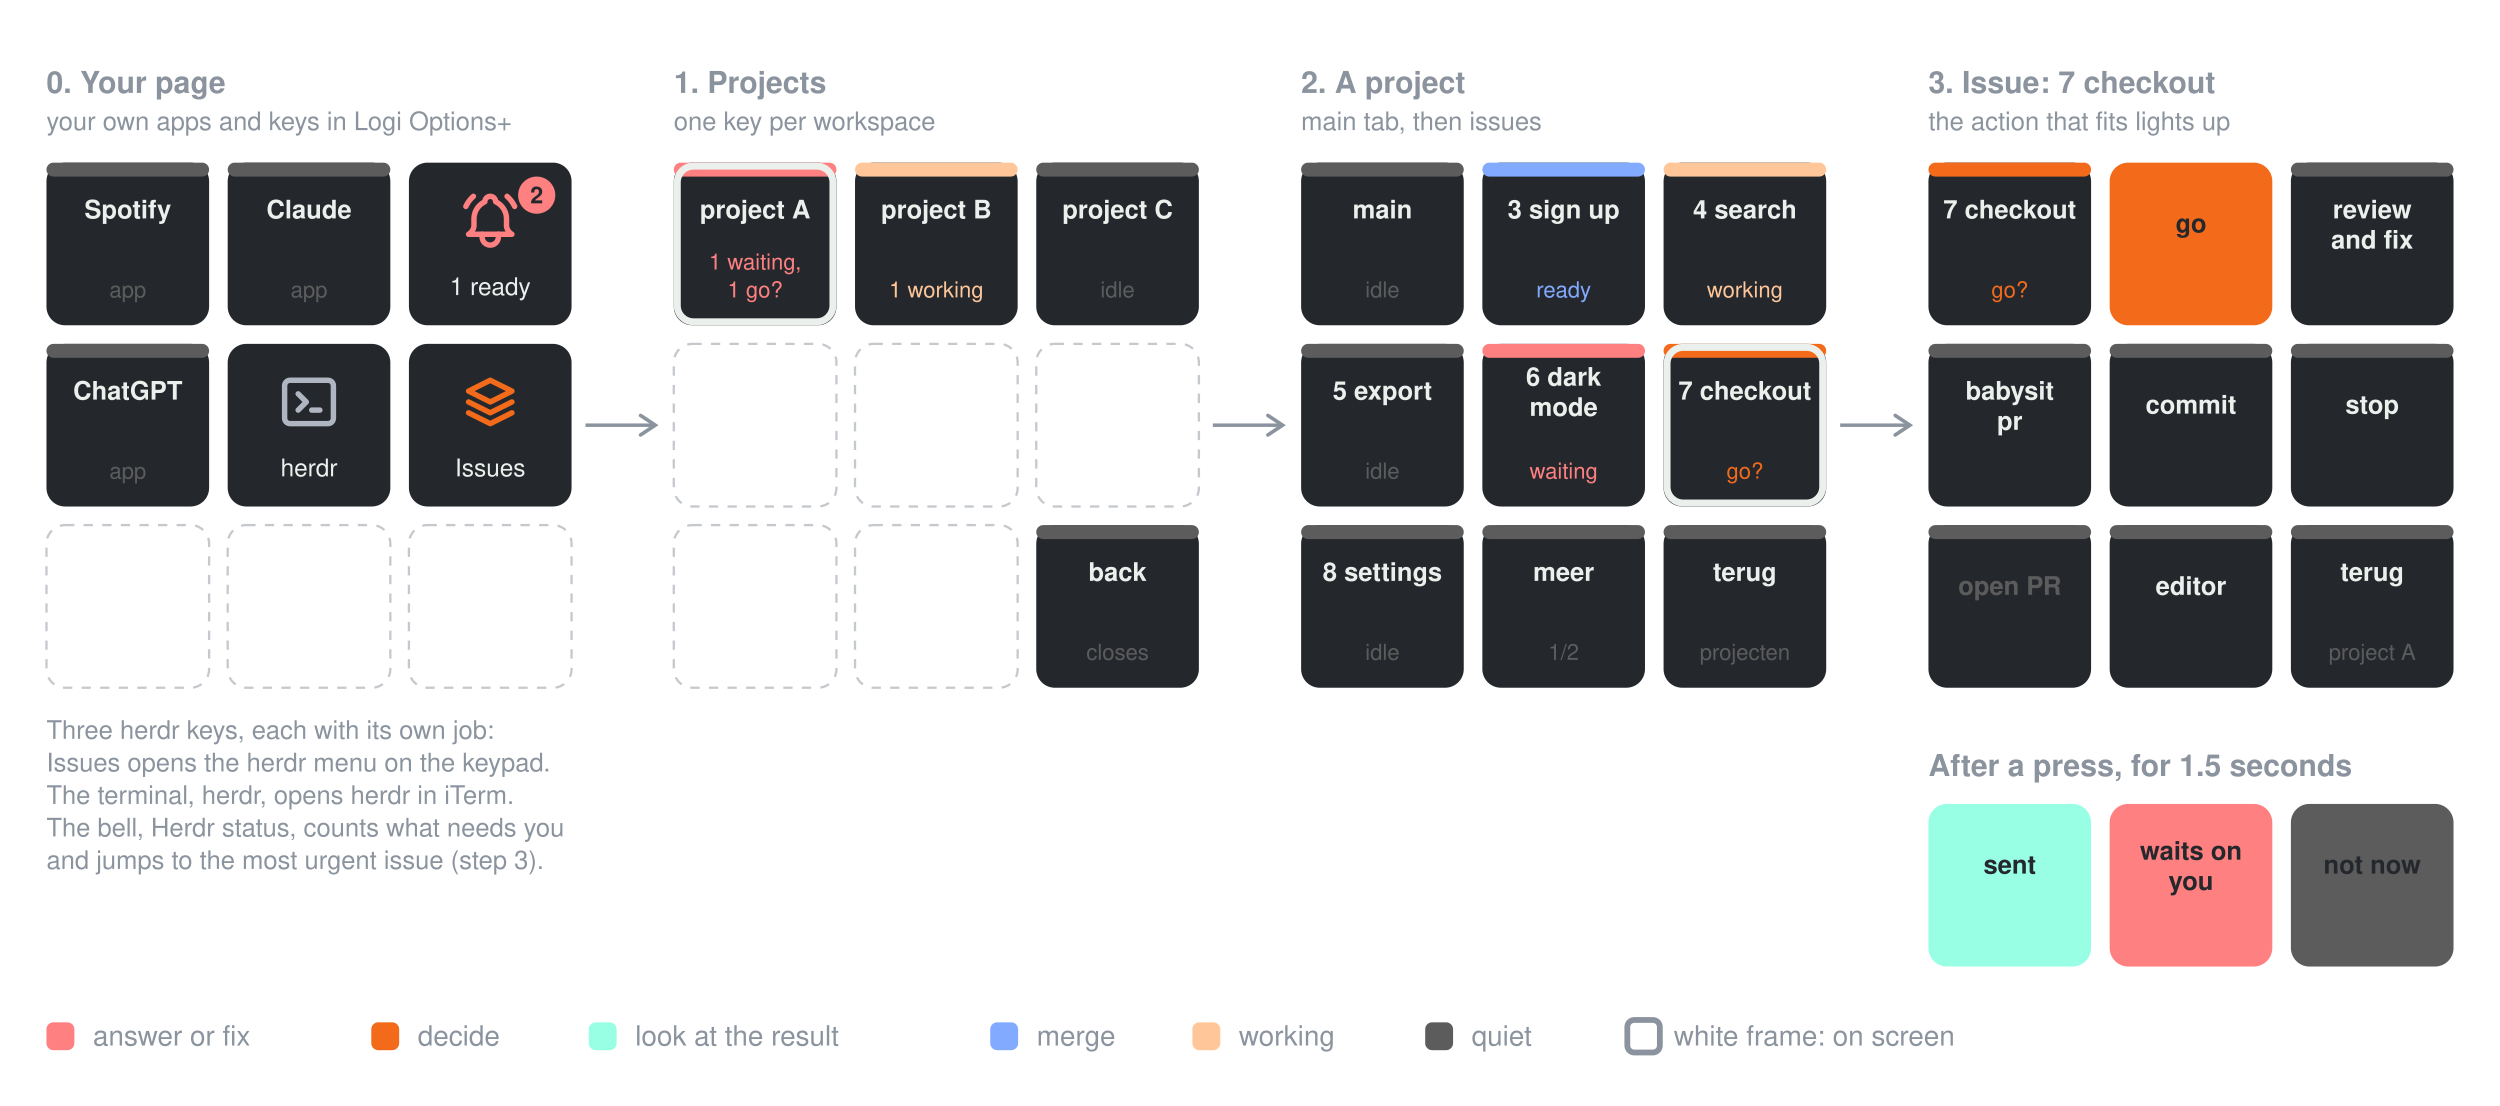
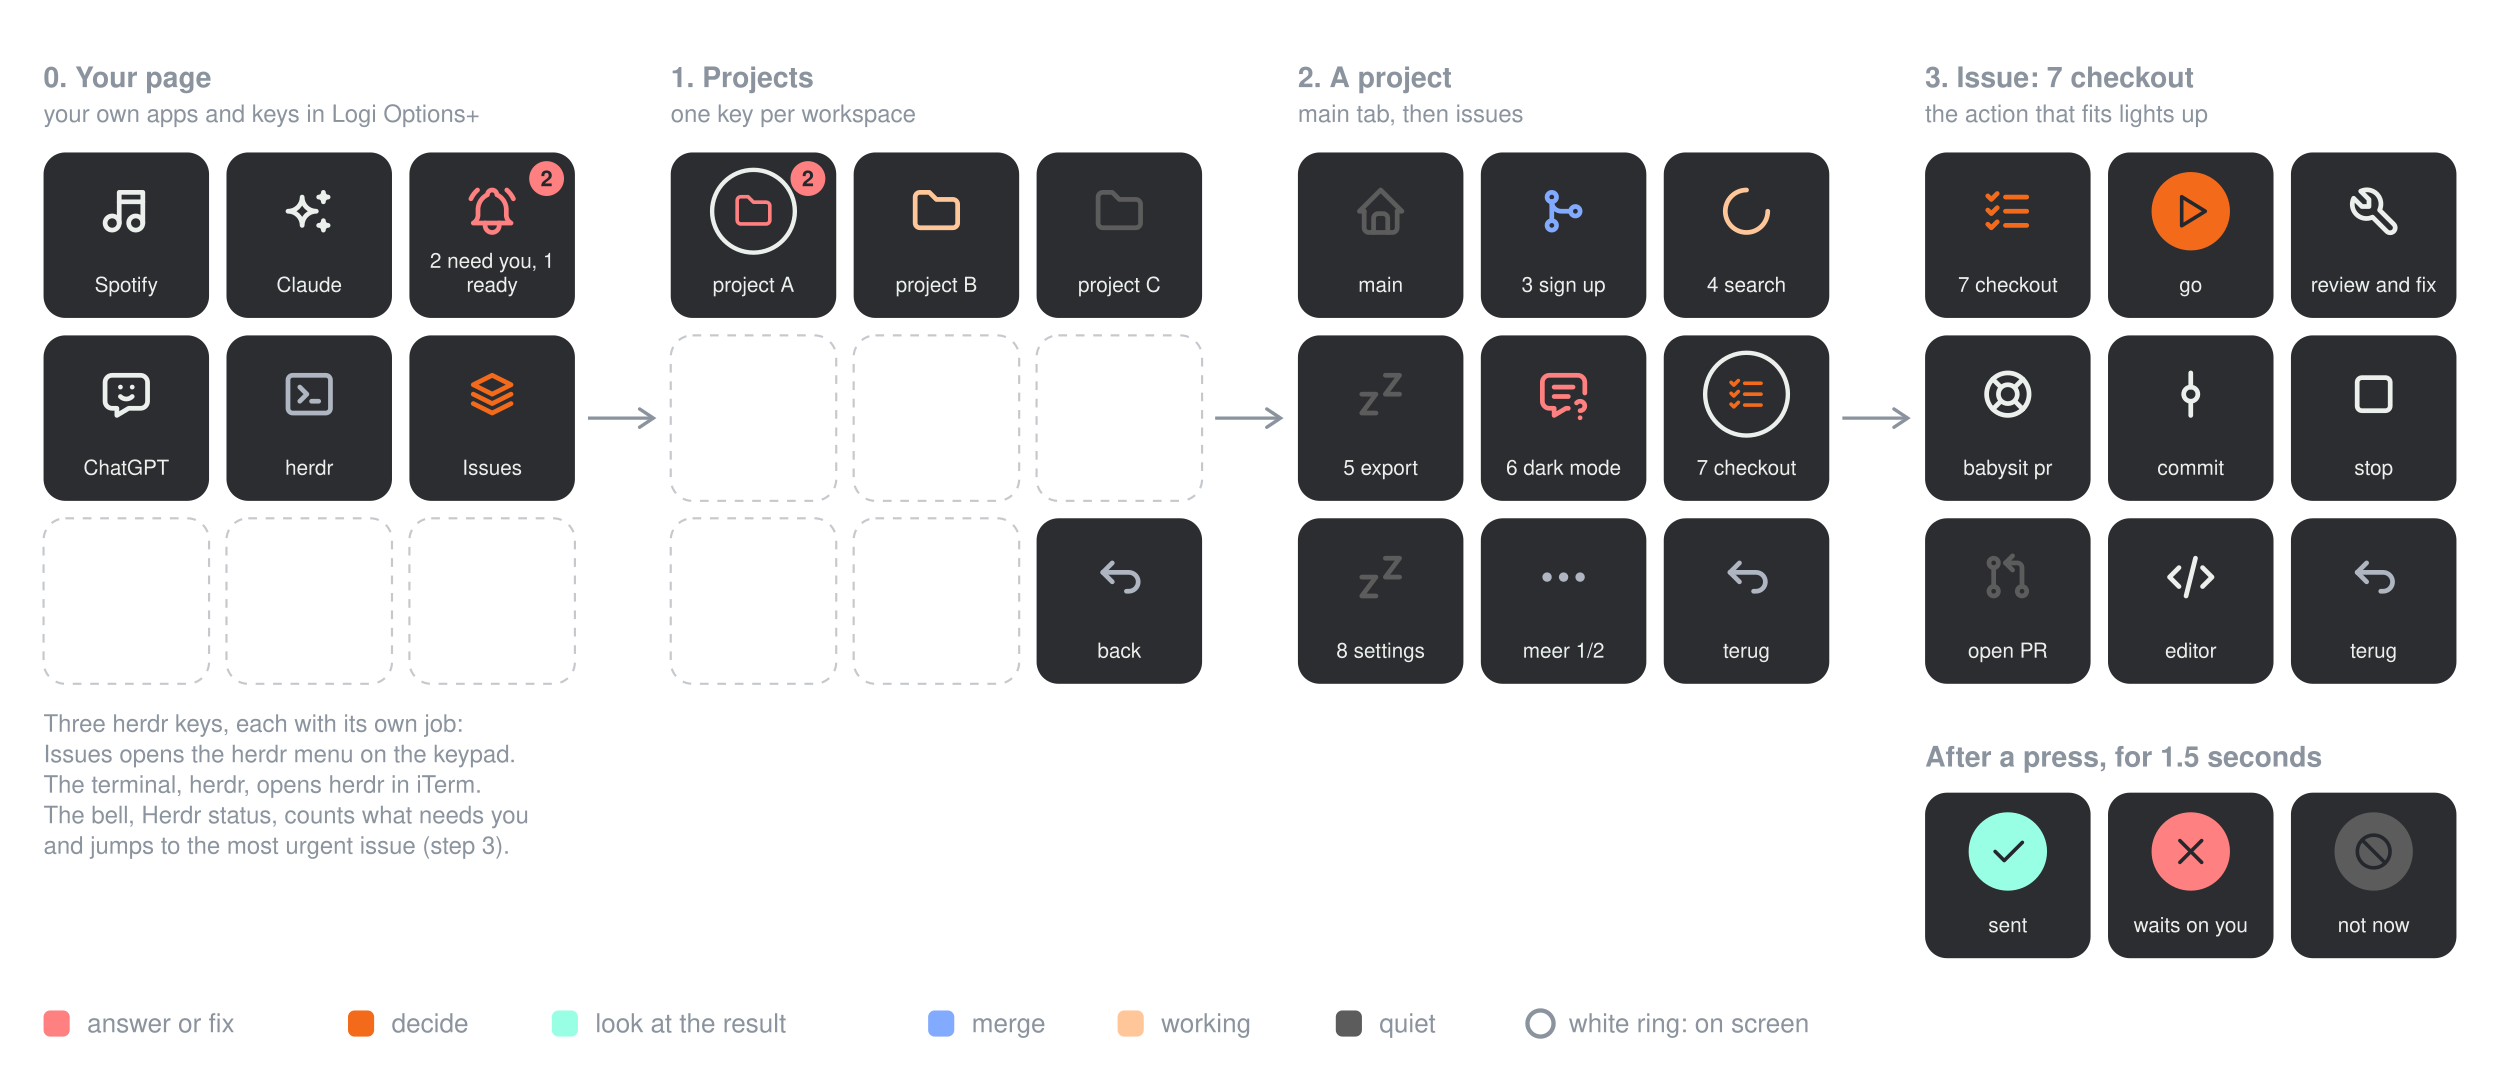
- <svg xmlns="http://www.w3.org/2000/svg" viewBox="0 0 1076 476" width="1076" height="476" font-family="-apple-system, BlinkMacSystemFont, 'Segoe UI', Helvetica, Arial, sans-serif">
+ <svg xmlns="http://www.w3.org/2000/svg" viewBox="0 0 1148 500" width="1148" height="500" font-family="-apple-system, BlinkMacSystemFont, 'Segoe UI', Helvetica, Arial, sans-serif">
  <defs>
    <marker id="a" viewBox="0 0 10 10" refX="8" refY="5" markerWidth="7" markerHeight="7" orient="auto">
      <path d="M2 1L8 5L2 9" fill="none" stroke="#8b949e" stroke-width="1.5" stroke-linecap="round" />
    </marker>
  </defs>
  <text x="20" y="40" font-size="13" font-weight="600" fill="#8b949e" text-anchor="start">0. Your page</text>
  <text x="20" y="56" font-size="11" font-weight="400" fill="#8b949e" text-anchor="start">your own apps and keys in Logi Options+</text>
-   <rect x="20" y="70" width="70" height="70" rx="8" fill="#24282d" />
-   <rect x="20" y="70" width="70" height="6" rx="3" fill="#5c5c5c" />
-   <text x="55.0" y="94" text-anchor="middle" font-size="11" font-weight="600" fill="#ebf0ec">Spotify</text>
-   <text x="55.0" y="128" text-anchor="middle" font-size="9.5" fill="#5c5c5c">app</text>
-   <rect x="98" y="70" width="70" height="70" rx="8" fill="#24282d" />
-   <rect x="98" y="70" width="70" height="6" rx="3" fill="#5c5c5c" />
-   <text x="133.0" y="94" text-anchor="middle" font-size="11" font-weight="600" fill="#ebf0ec">Claude</text>
-   <text x="133.0" y="128" text-anchor="middle" font-size="9.5" fill="#5c5c5c">app</text>
-   <rect x="176" y="70" width="70" height="70" rx="8" fill="#24282d" />
-   <g transform="translate(197.0 81) scale(1.166667)" fill="none" stroke="#ff8080" stroke-width="2" stroke-linecap="round" stroke-linejoin="round">
+   <rect x="20" y="70" width="76" height="76" rx="10" fill="#2b2d30" />
+   <g transform="translate(45.0 84.0) scale(1.083333)" fill="none" stroke="#ebf0ec" stroke-width="2" stroke-linecap="round" stroke-linejoin="round">
+     <path d="M3 17a3 3 0 1 0 6 0a3 3 0 0 0 -6 0" />
+     <path d="M13 17a3 3 0 1 0 6 0a3 3 0 0 0 -6 0" />
+     <path d="M9 17v-13h10v13" />
+     <path d="M9 8h10" />
+   </g>
+   <text x="58.0" y="134" text-anchor="middle" font-size="9.5" fill="#ebf0ec">Spotify</text>
+   <rect x="104" y="70" width="76" height="76" rx="10" fill="#2b2d30" />
+   <g transform="translate(129.0 84.0) scale(1.083333)" fill="none" stroke="#ebf0ec" stroke-width="2" stroke-linecap="round" stroke-linejoin="round">
+     <path d="M16 18a2 2 0 0 1 2 2a2 2 0 0 1 2 -2a2 2 0 0 1 -2 -2a2 2 0 0 1 -2 2zm0 -12a2 2 0 0 1 2 2a2 2 0 0 1 2 -2a2 2 0 0 1 -2 -2a2 2 0 0 1 -2 2zm-7 12a6 6 0 0 1 6 -6a6 6 0 0 1 -6 -6a6 6 0 0 1 -6 6a6 6 0 0 1 6 6z" />
+   </g>
+   <text x="142.0" y="134" text-anchor="middle" font-size="9.5" fill="#ebf0ec">Claude</text>
+   <rect x="188" y="70" width="76" height="76" rx="10" fill="#2b2d30" />
+   <g transform="translate(213.0 84.0) scale(1.083333)" fill="none" stroke="#ff8080" stroke-width="2" stroke-linecap="round" stroke-linejoin="round">
    <path d="M10 5a2 2 0 0 1 4 0a7 7 0 0 1 4 6v3a4 4 0 0 0 2 3h-16a4 4 0 0 0 2 -3v-3a7 7 0 0 1 4 -6" />
    <path d="M9 17v1a3 3 0 0 0 6 0v-1" />
    <path d="M21 6.727a11.05 11.05 0 0 0 -2.794 -3.727" />
    <path d="M3 6.727a11.05 11.05 0 0 1 2.792 -3.727" />
  </g>
-   <text x="211.0" y="127" text-anchor="middle" font-size="10.5" fill="#ebf0ec">1 ready</text>
-   <circle cx="231" cy="84" r="8" fill="#ff8080" />
-   <text x="231" y="87.5" text-anchor="middle" font-size="10" font-weight="600" fill="#24282d">2</text>
-   <rect x="20" y="148" width="70" height="70" rx="8" fill="#24282d" />
-   <rect x="20" y="148" width="70" height="6" rx="3" fill="#5c5c5c" />
-   <text x="55.0" y="172" text-anchor="middle" font-size="11" font-weight="600" fill="#ebf0ec">ChatGPT</text>
-   <text x="55.0" y="206" text-anchor="middle" font-size="9.5" fill="#5c5c5c">app</text>
-   <rect x="98" y="148" width="70" height="70" rx="8" fill="#24282d" />
-   <g transform="translate(119.0 159) scale(1.166667)" fill="none" stroke="#afb6c2" stroke-width="2" stroke-linecap="round" stroke-linejoin="round">
+   <circle cx="251" cy="82" r="8" fill="#ff8080" />
+   <text x="251" y="85.5" text-anchor="middle" font-size="10" font-weight="600" fill="#24282d">2</text>
+   <text x="226.0" y="123" text-anchor="middle" font-size="9.5" fill="#ebf0ec">2 need you, 1</text>
+   <text x="226.0" y="134" text-anchor="middle" font-size="9.5" fill="#ebf0ec">ready</text>
+   <rect x="20" y="154" width="76" height="76" rx="10" fill="#2b2d30" />
+   <g transform="translate(45.0 168.0) scale(1.083333)" fill="none" stroke="#ebf0ec" stroke-width="2" stroke-linecap="round" stroke-linejoin="round">
+     <path d="M18 4a3 3 0 0 1 3 3v8a3 3 0 0 1 -3 3h-5l-5 3v-3h-2a3 3 0 0 1 -3 -3v-8a3 3 0 0 1 3 -3h12z" />
+     <path d="M9.5 9h.01" />
+     <path d="M14.5 9h.01" />
+     <path d="M9.5 13a3.5 3.5 0 0 0 5 0" />
+   </g>
+   <text x="58.0" y="218" text-anchor="middle" font-size="9.5" fill="#ebf0ec">ChatGPT</text>
+   <rect x="104" y="154" width="76" height="76" rx="10" fill="#2b2d30" />
+   <g transform="translate(129.0 168.0) scale(1.083333)" fill="none" stroke="#afb6c2" stroke-width="2" stroke-linecap="round" stroke-linejoin="round">
    <path d="M8 9l3 3l-3 3" />
    <path d="M13 15l3 0" />
    <path d="M3 4m0 2a2 2 0 0 1 2 -2h14a2 2 0 0 1 2 2v12a2 2 0 0 1 -2 2h-14a2 2 0 0 1 -2 -2z" />
  </g>
-   <text x="133.0" y="205" text-anchor="middle" font-size="10.5" fill="#ebf0ec">herdr</text>
-   <rect x="176" y="148" width="70" height="70" rx="8" fill="#24282d" />
-   <g transform="translate(197.0 159) scale(1.166667)" fill="none" stroke="#f36a1b" stroke-width="2" stroke-linecap="round" stroke-linejoin="round">
+   <text x="142.0" y="218" text-anchor="middle" font-size="9.5" fill="#ebf0ec">herdr</text>
+   <rect x="188" y="154" width="76" height="76" rx="10" fill="#2b2d30" />
+   <g transform="translate(213.0 168.0) scale(1.083333)" fill="none" stroke="#f36a1b" stroke-width="2" stroke-linecap="round" stroke-linejoin="round">
    <path d="M12 4l-8 4l8 4l8 -4l-8 -4" />
    <path d="M4 12l8 4l8 -4" />
    <path d="M4 16l8 4l8 -4" />
  </g>
-   <text x="211.0" y="205" text-anchor="middle" font-size="10.5" fill="#ebf0ec">Issues</text>
-   <rect x="20" y="226" width="70" height="70" rx="8" fill="none" stroke="#8b949e" stroke-width="1" stroke-dasharray="4 4" opacity="0.5" />
-   <rect x="98" y="226" width="70" height="70" rx="8" fill="none" stroke="#8b949e" stroke-width="1" stroke-dasharray="4 4" opacity="0.5" />
-   <rect x="176" y="226" width="70" height="70" rx="8" fill="none" stroke="#8b949e" stroke-width="1" stroke-dasharray="4 4" opacity="0.5" />
-   <text x="20" y="318" font-size="11" font-weight="400" fill="#8b949e" text-anchor="start">Three herdr keys, each with its own job:</text>
-   <text x="20" y="332" font-size="11" font-weight="400" fill="#8b949e" text-anchor="start">Issues opens the herdr menu on the keypad.</text>
-   <text x="20" y="346" font-size="11" font-weight="400" fill="#8b949e" text-anchor="start">The terminal, herdr, opens herdr in iTerm.</text>
-   <text x="20" y="360" font-size="11" font-weight="400" fill="#8b949e" text-anchor="start">The bell, Herdr status, counts what needs you</text>
-   <text x="20" y="374" font-size="11" font-weight="400" fill="#8b949e" text-anchor="start">and jumps to the most urgent issue (step 3).</text>
-   <text x="290" y="40" font-size="13" font-weight="600" fill="#8b949e" text-anchor="start">1. Projects</text>
-   <text x="290" y="56" font-size="11" font-weight="400" fill="#8b949e" text-anchor="start">one key per workspace</text>
-   <rect x="290" y="70" width="70" height="70" rx="8" fill="#24282d" />
-   <rect x="290" y="70" width="70" height="6" rx="3" fill="#ff8080" />
-   <rect x="291.5" y="71.5" width="67" height="67" rx="7" fill="none" stroke="#ebf0ec" stroke-width="3" />
-   <text x="325.0" y="94" text-anchor="middle" font-size="11" font-weight="600" fill="#ebf0ec">project A</text>
-   <text x="325.0" y="116" text-anchor="middle" font-size="9.5" fill="#ff8080">1 waiting,</text>
-   <text x="325.0" y="128" text-anchor="middle" font-size="9.5" fill="#ff8080">1 go?</text>
-   <rect x="368" y="70" width="70" height="70" rx="8" fill="#24282d" />
-   <rect x="368" y="70" width="70" height="6" rx="3" fill="#ffc799" />
-   <text x="403.0" y="94" text-anchor="middle" font-size="11" font-weight="600" fill="#ebf0ec">project B</text>
-   <text x="403.0" y="128" text-anchor="middle" font-size="9.5" fill="#ffc799">1 working</text>
-   <rect x="446" y="70" width="70" height="70" rx="8" fill="#24282d" />
-   <rect x="446" y="70" width="70" height="6" rx="3" fill="#5c5c5c" />
-   <text x="481.0" y="94" text-anchor="middle" font-size="11" font-weight="600" fill="#ebf0ec">project C</text>
-   <text x="481.0" y="128" text-anchor="middle" font-size="9.5" fill="#5c5c5c">idle</text>
-   <rect x="290" y="148" width="70" height="70" rx="8" fill="none" stroke="#8b949e" stroke-width="1" stroke-dasharray="4 4" opacity="0.5" />
-   <rect x="368" y="148" width="70" height="70" rx="8" fill="none" stroke="#8b949e" stroke-width="1" stroke-dasharray="4 4" opacity="0.5" />
-   <rect x="446" y="148" width="70" height="70" rx="8" fill="none" stroke="#8b949e" stroke-width="1" stroke-dasharray="4 4" opacity="0.5" />
-   <rect x="290" y="226" width="70" height="70" rx="8" fill="none" stroke="#8b949e" stroke-width="1" stroke-dasharray="4 4" opacity="0.5" />
-   <rect x="368" y="226" width="70" height="70" rx="8" fill="none" stroke="#8b949e" stroke-width="1" stroke-dasharray="4 4" opacity="0.5" />
-   <rect x="446" y="226" width="70" height="70" rx="8" fill="#24282d" />
-   <rect x="446" y="226" width="70" height="6" rx="3" fill="#5c5c5c" />
-   <text x="481.0" y="250" text-anchor="middle" font-size="11" font-weight="600" fill="#ebf0ec">back</text>
-   <text x="481.0" y="284" text-anchor="middle" font-size="9.5" fill="#5c5c5c">closes</text>
-   <text x="560" y="40" font-size="13" font-weight="600" fill="#8b949e" text-anchor="start">2. A project</text>
-   <text x="560" y="56" font-size="11" font-weight="400" fill="#8b949e" text-anchor="start">main tab, then issues</text>
-   <rect x="560" y="70" width="70" height="70" rx="8" fill="#24282d" />
-   <rect x="560" y="70" width="70" height="6" rx="3" fill="#5c5c5c" />
-   <text x="595.0" y="94" text-anchor="middle" font-size="11" font-weight="600" fill="#ebf0ec">main</text>
-   <text x="595.0" y="128" text-anchor="middle" font-size="9.5" fill="#5c5c5c">idle</text>
-   <rect x="638" y="70" width="70" height="70" rx="8" fill="#24282d" />
-   <rect x="638" y="70" width="70" height="6" rx="3" fill="#82aaff" />
-   <text x="673.0" y="94" text-anchor="middle" font-size="11" font-weight="600" fill="#ebf0ec">3 sign up</text>
-   <text x="673.0" y="128" text-anchor="middle" font-size="9.5" fill="#82aaff">ready</text>
-   <rect x="716" y="70" width="70" height="70" rx="8" fill="#24282d" />
-   <rect x="716" y="70" width="70" height="6" rx="3" fill="#ffc799" />
-   <text x="751.0" y="94" text-anchor="middle" font-size="11" font-weight="600" fill="#ebf0ec">4 search</text>
-   <text x="751.0" y="128" text-anchor="middle" font-size="9.5" fill="#ffc799">working</text>
-   <rect x="560" y="148" width="70" height="70" rx="8" fill="#24282d" />
-   <rect x="560" y="148" width="70" height="6" rx="3" fill="#5c5c5c" />
-   <text x="595.0" y="172" text-anchor="middle" font-size="11" font-weight="600" fill="#ebf0ec">5 export</text>
-   <text x="595.0" y="206" text-anchor="middle" font-size="9.5" fill="#5c5c5c">idle</text>
-   <rect x="638" y="148" width="70" height="70" rx="8" fill="#24282d" />
-   <rect x="638" y="148" width="70" height="6" rx="3" fill="#ff8080" />
-   <text x="673.0" y="166" text-anchor="middle" font-size="11" font-weight="600" fill="#ebf0ec">6 dark</text>
-   <text x="673.0" y="179" text-anchor="middle" font-size="11" font-weight="600" fill="#ebf0ec">mode</text>
-   <text x="673.0" y="206" text-anchor="middle" font-size="9.5" fill="#ff8080">waiting</text>
-   <rect x="716" y="148" width="70" height="70" rx="8" fill="#24282d" />
-   <rect x="716" y="148" width="70" height="6" rx="3" fill="#f36a1b" />
-   <rect x="717.5" y="149.5" width="67" height="67" rx="7" fill="none" stroke="#ebf0ec" stroke-width="3" />
-   <text x="751.0" y="172" text-anchor="middle" font-size="11" font-weight="600" fill="#ebf0ec">7 checkout</text>
-   <text x="751.0" y="206" text-anchor="middle" font-size="9.5" fill="#f36a1b">go?</text>
-   <rect x="560" y="226" width="70" height="70" rx="8" fill="#24282d" />
-   <rect x="560" y="226" width="70" height="6" rx="3" fill="#5c5c5c" />
-   <text x="595.0" y="250" text-anchor="middle" font-size="11" font-weight="600" fill="#ebf0ec">8 settings</text>
-   <text x="595.0" y="284" text-anchor="middle" font-size="9.5" fill="#5c5c5c">idle</text>
-   <rect x="638" y="226" width="70" height="70" rx="8" fill="#24282d" />
-   <rect x="638" y="226" width="70" height="6" rx="3" fill="#5c5c5c" />
-   <text x="673.0" y="250" text-anchor="middle" font-size="11" font-weight="600" fill="#ebf0ec">meer</text>
-   <text x="673.0" y="284" text-anchor="middle" font-size="9.5" fill="#5c5c5c">1/2</text>
-   <rect x="716" y="226" width="70" height="70" rx="8" fill="#24282d" />
-   <rect x="716" y="226" width="70" height="6" rx="3" fill="#5c5c5c" />
-   <text x="751.0" y="250" text-anchor="middle" font-size="11" font-weight="600" fill="#ebf0ec">terug</text>
-   <text x="751.0" y="284" text-anchor="middle" font-size="9.5" fill="#5c5c5c">projecten</text>
-   <text x="830" y="40" font-size="13" font-weight="600" fill="#8b949e" text-anchor="start">3. Issue: 7 checkout</text>
-   <text x="830" y="56" font-size="11" font-weight="400" fill="#8b949e" text-anchor="start">the action that fits lights up</text>
-   <rect x="830" y="70" width="70" height="70" rx="8" fill="#24282d" />
-   <rect x="830" y="70" width="70" height="6" rx="3" fill="#f36a1b" />
-   <text x="865.0" y="94" text-anchor="middle" font-size="11" font-weight="600" fill="#ebf0ec">7 checkout</text>
-   <text x="865.0" y="128" text-anchor="middle" font-size="9.5" fill="#f36a1b">go?</text>
-   <rect x="908" y="70" width="70" height="70" rx="8" fill="#f36a1b" />
-   <text x="943.0" y="100" text-anchor="middle" font-size="11" font-weight="600" fill="#24282d">go</text>
-   <rect x="986" y="70" width="70" height="70" rx="8" fill="#24282d" />
-   <rect x="986" y="70" width="70" height="6" rx="3" fill="#5c5c5c" />
-   <text x="1021.0" y="94" text-anchor="middle" font-size="11" font-weight="600" fill="#ebf0ec">review</text>
-   <text x="1021.0" y="107" text-anchor="middle" font-size="11" font-weight="600" fill="#ebf0ec">and fix</text>
-   <rect x="830" y="148" width="70" height="70" rx="8" fill="#24282d" />
-   <rect x="830" y="148" width="70" height="6" rx="3" fill="#5c5c5c" />
-   <text x="865.0" y="172" text-anchor="middle" font-size="11" font-weight="600" fill="#ebf0ec">babysit</text>
-   <text x="865.0" y="185" text-anchor="middle" font-size="11" font-weight="600" fill="#ebf0ec">pr</text>
-   <rect x="908" y="148" width="70" height="70" rx="8" fill="#24282d" />
-   <rect x="908" y="148" width="70" height="6" rx="3" fill="#5c5c5c" />
-   <text x="943.0" y="178" text-anchor="middle" font-size="11" font-weight="600" fill="#ebf0ec">commit</text>
-   <rect x="986" y="148" width="70" height="70" rx="8" fill="#24282d" />
-   <rect x="986" y="148" width="70" height="6" rx="3" fill="#5c5c5c" />
-   <text x="1021.0" y="178" text-anchor="middle" font-size="11" font-weight="600" fill="#ebf0ec">stop</text>
-   <rect x="830" y="226" width="70" height="70" rx="8" fill="#24282d" />
-   <rect x="830" y="226" width="70" height="6" rx="3" fill="#5c5c5c" />
-   <text x="865.0" y="256" text-anchor="middle" font-size="11" font-weight="600" fill="#5c5c5c">open PR</text>
-   <rect x="908" y="226" width="70" height="70" rx="8" fill="#24282d" />
-   <rect x="908" y="226" width="70" height="6" rx="3" fill="#5c5c5c" />
-   <text x="943.0" y="256" text-anchor="middle" font-size="11" font-weight="600" fill="#ebf0ec">editor</text>
-   <rect x="986" y="226" width="70" height="70" rx="8" fill="#24282d" />
-   <rect x="986" y="226" width="70" height="6" rx="3" fill="#5c5c5c" />
-   <text x="1021.0" y="250" text-anchor="middle" font-size="11" font-weight="600" fill="#ebf0ec">terug</text>
-   <text x="1021.0" y="284" text-anchor="middle" font-size="9.5" fill="#5c5c5c">project A</text>
-   <text x="830" y="334" font-size="13" font-weight="600" fill="#8b949e" text-anchor="start">After a press, for 1.5 seconds</text>
-   <rect x="830" y="346" width="70" height="70" rx="8" fill="#99ffe4" />
-   <text x="865.0" y="376" text-anchor="middle" font-size="11" font-weight="600" fill="#24282d">sent</text>
-   <rect x="908" y="346" width="70" height="70" rx="8" fill="#ff8080" />
-   <text x="943.0" y="370" text-anchor="middle" font-size="11" font-weight="600" fill="#24282d">waits on</text>
-   <text x="943.0" y="383" text-anchor="middle" font-size="11" font-weight="600" fill="#24282d">you</text>
-   <rect x="986" y="346" width="70" height="70" rx="8" fill="#5c5c5c" />
-   <text x="1021.0" y="376" text-anchor="middle" font-size="11" font-weight="600" fill="#24282d">not now</text>
-   <line x1="252" y1="183.0" x2="282" y2="183.0" stroke="#8b949e" stroke-width="1.5" marker-end="url(#a)" />
-   <line x1="522" y1="183.0" x2="552" y2="183.0" stroke="#8b949e" stroke-width="1.5" marker-end="url(#a)" />
-   <line x1="792" y1="183.0" x2="822" y2="183.0" stroke="#8b949e" stroke-width="1.5" marker-end="url(#a)" />
-   <rect x="20" y="440" width="12" height="12" rx="3" fill="#ff8080" />
-   <text x="40" y="450" font-size="12" font-weight="400" fill="#8b949e" text-anchor="start">answer or fix</text>
-   <rect x="159.8" y="440" width="12" height="12" rx="3" fill="#f36a1b" />
-   <text x="179.8" y="450" font-size="12" font-weight="400" fill="#8b949e" text-anchor="start">decide</text>
-   <rect x="253.4" y="440" width="12" height="12" rx="3" fill="#99ffe4" />
-   <text x="273.4" y="450" font-size="12" font-weight="400" fill="#8b949e" text-anchor="start">look at the result</text>
-   <rect x="426.2" y="440" width="12" height="12" rx="3" fill="#82aaff" />
-   <text x="446.2" y="450" font-size="12" font-weight="400" fill="#8b949e" text-anchor="start">merge</text>
-   <rect x="513.2" y="440" width="12" height="12" rx="3" fill="#ffc799" />
-   <text x="533.2" y="450" font-size="12" font-weight="400" fill="#8b949e" text-anchor="start">working</text>
-   <rect x="613.4" y="440" width="12" height="12" rx="3" fill="#5c5c5c" />
-   <text x="633.4" y="450" font-size="12" font-weight="400" fill="#8b949e" text-anchor="start">quiet</text>
-   <rect x="700.4" y="439" width="14" height="14" rx="3" fill="none" stroke="#8b949e" stroke-width="2.5" />
-   <text x="720.4" y="450" font-size="12" font-weight="400" fill="#8b949e" text-anchor="start">white frame: on screen</text>
+   <text x="226.0" y="218" text-anchor="middle" font-size="9.5" fill="#ebf0ec">Issues</text>
+   <rect x="20" y="238" width="76" height="76" rx="10" fill="none" stroke="#8b949e" stroke-width="1" stroke-dasharray="4 4" opacity="0.5" />
+   <rect x="104" y="238" width="76" height="76" rx="10" fill="none" stroke="#8b949e" stroke-width="1" stroke-dasharray="4 4" opacity="0.5" />
+   <rect x="188" y="238" width="76" height="76" rx="10" fill="none" stroke="#8b949e" stroke-width="1" stroke-dasharray="4 4" opacity="0.5" />
+   <text x="20" y="336" font-size="11" font-weight="400" fill="#8b949e" text-anchor="start">Three herdr keys, each with its own job:</text>
+   <text x="20" y="350" font-size="11" font-weight="400" fill="#8b949e" text-anchor="start">Issues opens the herdr menu on the keypad.</text>
+   <text x="20" y="364" font-size="11" font-weight="400" fill="#8b949e" text-anchor="start">The terminal, herdr, opens herdr in iTerm.</text>
+   <text x="20" y="378" font-size="11" font-weight="400" fill="#8b949e" text-anchor="start">The bell, Herdr status, counts what needs you</text>
+   <text x="20" y="392" font-size="11" font-weight="400" fill="#8b949e" text-anchor="start">and jumps to the most urgent issue (step 3).</text>
+   <text x="308" y="40" font-size="13" font-weight="600" fill="#8b949e" text-anchor="start">1. Projects</text>
+   <text x="308" y="56" font-size="11" font-weight="400" fill="#8b949e" text-anchor="start">one key per workspace</text>
+   <rect x="308" y="70" width="76" height="76" rx="10" fill="#2b2d30" />
+   <circle cx="346.0" cy="97" r="19" fill="none" stroke="#ebf0ec" stroke-width="2" />
+   <g transform="translate(336.0 87.0) scale(0.8333333)" fill="none" stroke="#ff8080" stroke-width="2" stroke-linecap="round" stroke-linejoin="round">
+     <path d="M5 4h4l3 3h7a2 2 0 0 1 2 2v8a2 2 0 0 1 -2 2h-14a2 2 0 0 1 -2 -2v-11a2 2 0 0 1 2 -2" />
+   </g>
+   <circle cx="371" cy="82" r="8" fill="#ff8080" />
+   <text x="371" y="85.5" text-anchor="middle" font-size="10" font-weight="600" fill="#24282d">2</text>
+   <text x="346.0" y="134" text-anchor="middle" font-size="9.5" fill="#ebf0ec">project A</text>
+   <rect x="392" y="70" width="76" height="76" rx="10" fill="#2b2d30" />
+   <g transform="translate(417.0 84.0) scale(1.083333)" fill="none" stroke="#ffc799" stroke-width="2" stroke-linecap="round" stroke-linejoin="round">
+     <path d="M5 4h4l3 3h7a2 2 0 0 1 2 2v8a2 2 0 0 1 -2 2h-14a2 2 0 0 1 -2 -2v-11a2 2 0 0 1 2 -2" />
+   </g>
+   <text x="430.0" y="134" text-anchor="middle" font-size="9.5" fill="#ebf0ec">project B</text>
+   <rect x="476" y="70" width="76" height="76" rx="10" fill="#2b2d30" />
+   <g transform="translate(501.0 84.0) scale(1.083333)" fill="none" stroke="#5c5c5c" stroke-width="2" stroke-linecap="round" stroke-linejoin="round">
+     <path d="M5 4h4l3 3h7a2 2 0 0 1 2 2v8a2 2 0 0 1 -2 2h-14a2 2 0 0 1 -2 -2v-11a2 2 0 0 1 2 -2" />
+   </g>
+   <text x="514.0" y="134" text-anchor="middle" font-size="9.5" fill="#ebf0ec">project C</text>
+   <rect x="308" y="154" width="76" height="76" rx="10" fill="none" stroke="#8b949e" stroke-width="1" stroke-dasharray="4 4" opacity="0.5" />
+   <rect x="392" y="154" width="76" height="76" rx="10" fill="none" stroke="#8b949e" stroke-width="1" stroke-dasharray="4 4" opacity="0.5" />
+   <rect x="476" y="154" width="76" height="76" rx="10" fill="none" stroke="#8b949e" stroke-width="1" stroke-dasharray="4 4" opacity="0.5" />
+   <rect x="308" y="238" width="76" height="76" rx="10" fill="none" stroke="#8b949e" stroke-width="1" stroke-dasharray="4 4" opacity="0.5" />
+   <rect x="392" y="238" width="76" height="76" rx="10" fill="none" stroke="#8b949e" stroke-width="1" stroke-dasharray="4 4" opacity="0.5" />
+   <rect x="476" y="238" width="76" height="76" rx="10" fill="#2b2d30" />
+   <g transform="translate(501.0 252.0) scale(1.083333)" fill="none" stroke="#afb6c2" stroke-width="2" stroke-linecap="round" stroke-linejoin="round">
+     <path d="M9 14l-4 -4l4 -4" />
+     <path d="M5 10h11a4 4 0 1 1 0 8h-1" />
+   </g>
+   <text x="514.0" y="302" text-anchor="middle" font-size="9.5" fill="#ebf0ec">back</text>
+   <text x="596" y="40" font-size="13" font-weight="600" fill="#8b949e" text-anchor="start">2. A project</text>
+   <text x="596" y="56" font-size="11" font-weight="400" fill="#8b949e" text-anchor="start">main tab, then issues</text>
+   <rect x="596" y="70" width="76" height="76" rx="10" fill="#2b2d30" />
+   <g transform="translate(621.0 84.0) scale(1.083333)" fill="none" stroke="#5c5c5c" stroke-width="2" stroke-linecap="round" stroke-linejoin="round">
+     <path d="M5 12l-2 0l9 -9l9 9l-2 0" />
+     <path d="M5 12v7a2 2 0 0 0 2 2h10a2 2 0 0 0 2 -2v-7" />
+     <path d="M9 21v-6a2 2 0 0 1 2 -2h2a2 2 0 0 1 2 2v6" />
+   </g>
+   <text x="634.0" y="134" text-anchor="middle" font-size="9.5" fill="#ebf0ec">main</text>
+   <rect x="680" y="70" width="76" height="76" rx="10" fill="#2b2d30" />
+   <g transform="translate(705.0 84.0) scale(1.083333)" fill="none" stroke="#82aaff" stroke-width="2" stroke-linecap="round" stroke-linejoin="round">
+     <path d="M7 18m-2 0a2 2 0 1 0 4 0a2 2 0 1 0 -4 0" />
+     <path d="M7 6m-2 0a2 2 0 1 0 4 0a2 2 0 1 0 -4 0" />
+     <path d="M17 12m-2 0a2 2 0 1 0 4 0a2 2 0 1 0 -4 0" />
+     <path d="M7 8l0 8" />
+     <path d="M7 8a4 4 0 0 0 4 4h4" />
+   </g>
+   <text x="718.0" y="134" text-anchor="middle" font-size="9.5" fill="#ebf0ec">3 sign up</text>
+   <rect x="764" y="70" width="76" height="76" rx="10" fill="#2b2d30" />
+   <g transform="translate(789.0 84.0) scale(1.083333)" fill="none" stroke="#ffc799" stroke-width="2" stroke-linecap="round" stroke-linejoin="round">
+     <path d="M12 3a9 9 0 1 0 9 9" />
+   </g>
+   <text x="802.0" y="134" text-anchor="middle" font-size="9.5" fill="#ebf0ec">4 search</text>
+   <rect x="596" y="154" width="76" height="76" rx="10" fill="#2b2d30" />
+   <g transform="translate(621.0 168.0) scale(1.083333)" fill="none" stroke="#5c5c5c" stroke-width="2" stroke-linecap="round" stroke-linejoin="round">
+     <path d="M4 12h6l-6 8h6" />
+     <path d="M14 4h6l-6 8h6" />
+   </g>
+   <text x="634.0" y="218" text-anchor="middle" font-size="9.5" fill="#ebf0ec">5 export</text>
+   <rect x="680" y="154" width="76" height="76" rx="10" fill="#2b2d30" />
+   <g transform="translate(705.0 168.0) scale(1.083333)" fill="none" stroke="#ff8080" stroke-width="2" stroke-linecap="round" stroke-linejoin="round">
+     <path d="M8 9h8" />
+     <path d="M8 13h6" />
+     <path d="M14 18h-1l-5 3v-3h-2a3 3 0 0 1 -3 -3v-8a3 3 0 0 1 3 -3h12a3 3 0 0 1 3 3v4.5" />
+     <path d="M19 22v.01" />
+     <path d="M19 19a2.003 2.003 0 0 0 .914 -3.782a1.98 1.98 0 0 0 -2.414 .483" />
+   </g>
+   <text x="718.0" y="218" text-anchor="middle" font-size="9.5" fill="#ebf0ec">6 dark mode</text>
+   <rect x="764" y="154" width="76" height="76" rx="10" fill="#2b2d30" />
+   <circle cx="802.0" cy="181" r="19" fill="none" stroke="#ebf0ec" stroke-width="2" />
+   <g transform="translate(792.0 171.0) scale(0.8333333)" fill="none" stroke="#f36a1b" stroke-width="2" stroke-linecap="round" stroke-linejoin="round">
+     <path d="M3.5 5.5l1.5 1.5l2.5 -2.5" />
+     <path d="M3.5 11.5l1.5 1.5l2.5 -2.5" />
+     <path d="M3.5 17.5l1.5 1.5l2.5 -2.5" />
+     <path d="M11 6l9 0" />
+     <path d="M11 12l9 0" />
+     <path d="M11 18l9 0" />
+   </g>
+   <text x="802.0" y="218" text-anchor="middle" font-size="9.5" fill="#ebf0ec">7 checkout</text>
+   <rect x="596" y="238" width="76" height="76" rx="10" fill="#2b2d30" />
+   <g transform="translate(621.0 252.0) scale(1.083333)" fill="none" stroke="#5c5c5c" stroke-width="2" stroke-linecap="round" stroke-linejoin="round">
+     <path d="M4 12h6l-6 8h6" />
+     <path d="M14 4h6l-6 8h6" />
+   </g>
+   <text x="634.0" y="302" text-anchor="middle" font-size="9.5" fill="#ebf0ec">8 settings</text>
+   <rect x="680" y="238" width="76" height="76" rx="10" fill="#2b2d30" />
+   <g transform="translate(705.0 252.0) scale(1.083333)" fill="none" stroke="#afb6c2" stroke-width="2" stroke-linecap="round" stroke-linejoin="round">
+     <path d="M5 12m-1 0a1 1 0 1 0 2 0a1 1 0 1 0 -2 0" />
+     <path d="M12 12m-1 0a1 1 0 1 0 2 0a1 1 0 1 0 -2 0" />
+     <path d="M19 12m-1 0a1 1 0 1 0 2 0a1 1 0 1 0 -2 0" />
+   </g>
+   <text x="718.0" y="302" text-anchor="middle" font-size="9.5" fill="#ebf0ec">meer 1/2</text>
+   <rect x="764" y="238" width="76" height="76" rx="10" fill="#2b2d30" />
+   <g transform="translate(789.0 252.0) scale(1.083333)" fill="none" stroke="#afb6c2" stroke-width="2" stroke-linecap="round" stroke-linejoin="round">
+     <path d="M9 14l-4 -4l4 -4" />
+     <path d="M5 10h11a4 4 0 1 1 0 8h-1" />
+   </g>
+   <text x="802.0" y="302" text-anchor="middle" font-size="9.5" fill="#ebf0ec">terug</text>
+   <text x="884" y="40" font-size="13" font-weight="600" fill="#8b949e" text-anchor="start">3. Issue: 7 checkout</text>
+   <text x="884" y="56" font-size="11" font-weight="400" fill="#8b949e" text-anchor="start">the action that fits lights up</text>
+   <rect x="884" y="70" width="76" height="76" rx="10" fill="#2b2d30" />
+   <g transform="translate(909.0 84.0) scale(1.083333)" fill="none" stroke="#f36a1b" stroke-width="2" stroke-linecap="round" stroke-linejoin="round">
+     <path d="M3.5 5.5l1.5 1.5l2.5 -2.5" />
+     <path d="M3.5 11.5l1.5 1.5l2.5 -2.5" />
+     <path d="M3.5 17.5l1.5 1.5l2.5 -2.5" />
+     <path d="M11 6l9 0" />
+     <path d="M11 12l9 0" />
+     <path d="M11 18l9 0" />
+   </g>
+   <text x="922.0" y="134" text-anchor="middle" font-size="9.5" fill="#ebf0ec">7 checkout</text>
+   <rect x="968" y="70" width="76" height="76" rx="10" fill="#2b2d30" />
+   <circle cx="1006.0" cy="97" r="18" fill="#f36a1b" />
+   <g transform="translate(996.0 87.0) scale(0.8333333)" fill="none" stroke="#24282d" stroke-width="2" stroke-linecap="round" stroke-linejoin="round">
+     <path d="M7 4v16l13 -8z" />
+   </g>
+   <text x="1006.0" y="134" text-anchor="middle" font-size="9.5" fill="#ebf0ec">go</text>
+   <rect x="1052" y="70" width="76" height="76" rx="10" fill="#2b2d30" />
+   <g transform="translate(1077.0 84.0) scale(1.083333)" fill="none" stroke="#ebf0ec" stroke-width="2" stroke-linecap="round" stroke-linejoin="round">
+     <path d="M7 10h3v-3l-3.5 -3.5a6 6 0 0 1 8 8l6 6a2 2 0 0 1 -3 3l-6 -6a6 6 0 0 1 -8 -8l3.5 3.5" />
+   </g>
+   <text x="1090.0" y="134" text-anchor="middle" font-size="9.5" fill="#ebf0ec">review and fix</text>
+   <rect x="884" y="154" width="76" height="76" rx="10" fill="#2b2d30" />
+   <g transform="translate(909.0 168.0) scale(1.083333)" fill="none" stroke="#ebf0ec" stroke-width="2" stroke-linecap="round" stroke-linejoin="round">
+     <path d="M12 12m-4 0a4 4 0 1 0 8 0a4 4 0 1 0 -8 0" />
+     <path d="M12 12m-9 0a9 9 0 1 0 18 0a9 9 0 1 0 -18 0" />
+     <path d="M15 15l3.35 3.35" />
+     <path d="M9 15l-3.35 3.35" />
+     <path d="M5.65 5.65l3.35 3.35" />
+     <path d="M18.35 5.65l-3.35 3.35" />
+   </g>
+   <text x="922.0" y="218" text-anchor="middle" font-size="9.5" fill="#ebf0ec">babysit pr</text>
+   <rect x="968" y="154" width="76" height="76" rx="10" fill="#2b2d30" />
+   <g transform="translate(993.0 168.0) scale(1.083333)" fill="none" stroke="#ebf0ec" stroke-width="2" stroke-linecap="round" stroke-linejoin="round">
+     <path d="M12 12m-3 0a3 3 0 1 0 6 0a3 3 0 1 0 -6 0" />
+     <path d="M12 3l0 6" />
+     <path d="M12 15l0 6" />
+   </g>
+   <text x="1006.0" y="218" text-anchor="middle" font-size="9.5" fill="#ebf0ec">commit</text>
+   <rect x="1052" y="154" width="76" height="76" rx="10" fill="#2b2d30" />
+   <g transform="translate(1077.0 168.0) scale(1.083333)" fill="none" stroke="#ebf0ec" stroke-width="2" stroke-linecap="round" stroke-linejoin="round">
+     <path d="M5 5m0 2a2 2 0 0 1 2 -2h10a2 2 0 0 1 2 2v10a2 2 0 0 1 -2 2h-10a2 2 0 0 1 -2 -2z" />
+   </g>
+   <text x="1090.0" y="218" text-anchor="middle" font-size="9.5" fill="#ebf0ec">stop</text>
+   <rect x="884" y="238" width="76" height="76" rx="10" fill="#2b2d30" />
+   <g transform="translate(909.0 252.0) scale(1.083333)" fill="none" stroke="#5c5c5c" stroke-width="2" stroke-linecap="round" stroke-linejoin="round">
+     <path d="M6 18m-2 0a2 2 0 1 0 4 0a2 2 0 1 0 -4 0" />
+     <path d="M6 6m-2 0a2 2 0 1 0 4 0a2 2 0 1 0 -4 0" />
+     <path d="M18 18m-2 0a2 2 0 1 0 4 0a2 2 0 1 0 -4 0" />
+     <path d="M6 8l0 8" />
+     <path d="M11 6h5a2 2 0 0 1 2 2v8" />
+     <path d="M14 9l-3 -3l3 -3" />
+   </g>
+   <text x="922.0" y="302" text-anchor="middle" font-size="9.5" fill="#ebf0ec">open PR</text>
+   <rect x="968" y="238" width="76" height="76" rx="10" fill="#2b2d30" />
+   <g transform="translate(993.0 252.0) scale(1.083333)" fill="none" stroke="#ebf0ec" stroke-width="2" stroke-linecap="round" stroke-linejoin="round">
+     <path d="M7 8l-4 4l4 4" />
+     <path d="M17 8l4 4l-4 4" />
+     <path d="M14 4l-4 16" />
+   </g>
+   <text x="1006.0" y="302" text-anchor="middle" font-size="9.5" fill="#ebf0ec">editor</text>
+   <rect x="1052" y="238" width="76" height="76" rx="10" fill="#2b2d30" />
+   <g transform="translate(1077.0 252.0) scale(1.083333)" fill="none" stroke="#afb6c2" stroke-width="2" stroke-linecap="round" stroke-linejoin="round">
+     <path d="M9 14l-4 -4l4 -4" />
+     <path d="M5 10h11a4 4 0 1 1 0 8h-1" />
+   </g>
+   <text x="1090.0" y="302" text-anchor="middle" font-size="9.5" fill="#ebf0ec">terug</text>
+   <text x="884" y="352" font-size="13" font-weight="600" fill="#8b949e" text-anchor="start">After a press, for 1.5 seconds</text>
+   <rect x="884" y="364" width="76" height="76" rx="10" fill="#2b2d30" />
+   <circle cx="922.0" cy="391" r="18" fill="#99ffe4" />
+   <g transform="translate(912.0 381.0) scale(0.8333333)" fill="none" stroke="#24282d" stroke-width="2" stroke-linecap="round" stroke-linejoin="round">
+     <path d="M5 12l5 5l10 -10" />
+   </g>
+   <text x="922.0" y="428" text-anchor="middle" font-size="9.5" fill="#ebf0ec">sent</text>
+   <rect x="968" y="364" width="76" height="76" rx="10" fill="#2b2d30" />
+   <circle cx="1006.0" cy="391" r="18" fill="#ff8080" />
+   <g transform="translate(996.0 381.0) scale(0.8333333)" fill="none" stroke="#24282d" stroke-width="2" stroke-linecap="round" stroke-linejoin="round">
+     <path d="M18 6l-12 12" />
+     <path d="M6 6l12 12" />
+   </g>
+   <text x="1006.0" y="428" text-anchor="middle" font-size="9.5" fill="#ebf0ec">waits on you</text>
+   <rect x="1052" y="364" width="76" height="76" rx="10" fill="#2b2d30" />
+   <circle cx="1090.0" cy="391" r="18" fill="#5c5c5c" />
+   <g transform="translate(1080.0 381.0) scale(0.8333333)" fill="none" stroke="#24282d" stroke-width="2" stroke-linecap="round" stroke-linejoin="round">
+     <path d="M12 12m-9 0a9 9 0 1 0 18 0a9 9 0 1 0 -18 0" />
+     <path d="M5.7 5.7l12.6 12.6" />
+   </g>
+   <text x="1090.0" y="428" text-anchor="middle" font-size="9.5" fill="#ebf0ec">not now</text>
+   <line x1="270" y1="192.0" x2="300" y2="192.0" stroke="#8b949e" stroke-width="1.5" marker-end="url(#a)" />
+   <line x1="558" y1="192.0" x2="588" y2="192.0" stroke="#8b949e" stroke-width="1.5" marker-end="url(#a)" />
+   <line x1="846" y1="192.0" x2="876" y2="192.0" stroke="#8b949e" stroke-width="1.5" marker-end="url(#a)" />
+   <rect x="20" y="464" width="12" height="12" rx="3" fill="#ff8080" />
+   <text x="40" y="474" font-size="12" font-weight="400" fill="#8b949e" text-anchor="start">answer or fix</text>
+   <rect x="159.8" y="464" width="12" height="12" rx="3" fill="#f36a1b" />
+   <text x="179.8" y="474" font-size="12" font-weight="400" fill="#8b949e" text-anchor="start">decide</text>
+   <rect x="253.4" y="464" width="12" height="12" rx="3" fill="#99ffe4" />
+   <text x="273.4" y="474" font-size="12" font-weight="400" fill="#8b949e" text-anchor="start">look at the result</text>
+   <rect x="426.2" y="464" width="12" height="12" rx="3" fill="#82aaff" />
+   <text x="446.2" y="474" font-size="12" font-weight="400" fill="#8b949e" text-anchor="start">merge</text>
+   <rect x="513.2" y="464" width="12" height="12" rx="3" fill="#ffc799" />
+   <text x="533.2" y="474" font-size="12" font-weight="400" fill="#8b949e" text-anchor="start">working</text>
+   <rect x="613.4" y="464" width="12" height="12" rx="3" fill="#5c5c5c" />
+   <text x="633.4" y="474" font-size="12" font-weight="400" fill="#8b949e" text-anchor="start">quiet</text>
+   <circle cx="707.4" cy="470" r="6" fill="none" stroke="#8b949e" stroke-width="2" />
+   <text x="720.4" y="474" font-size="12" font-weight="400" fill="#8b949e" text-anchor="start">white ring: on screen</text>
</svg>
